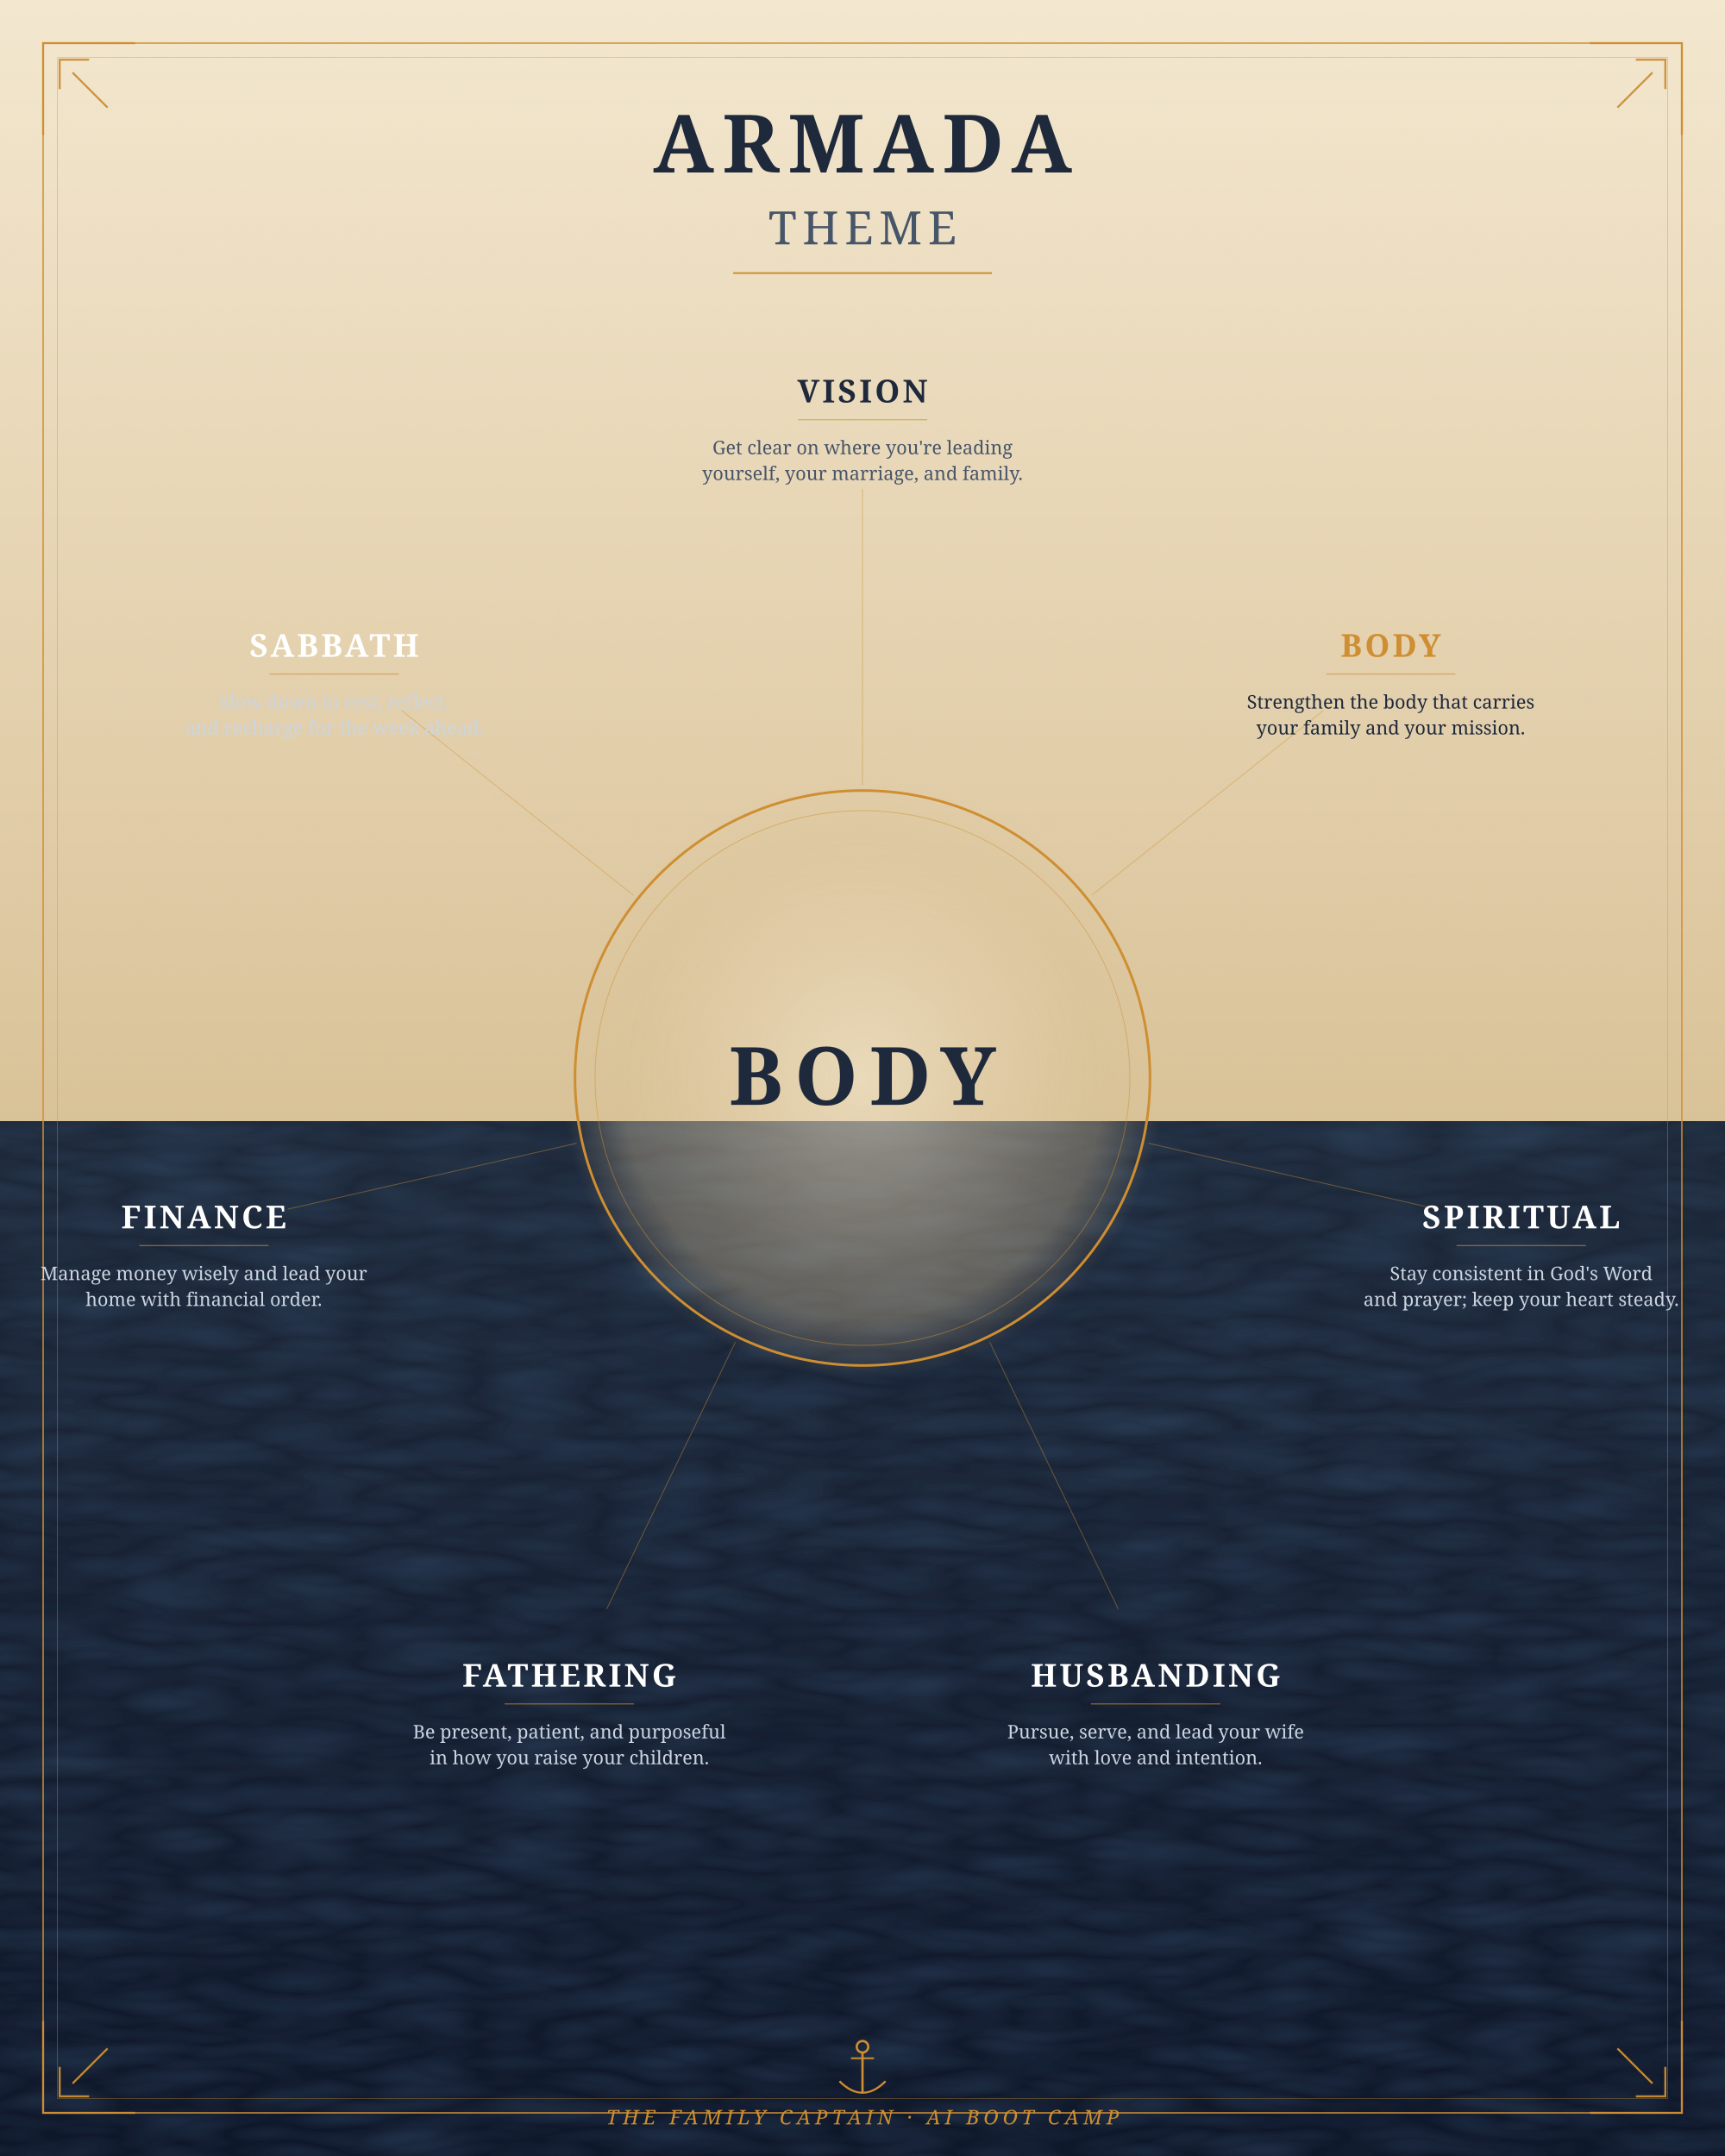
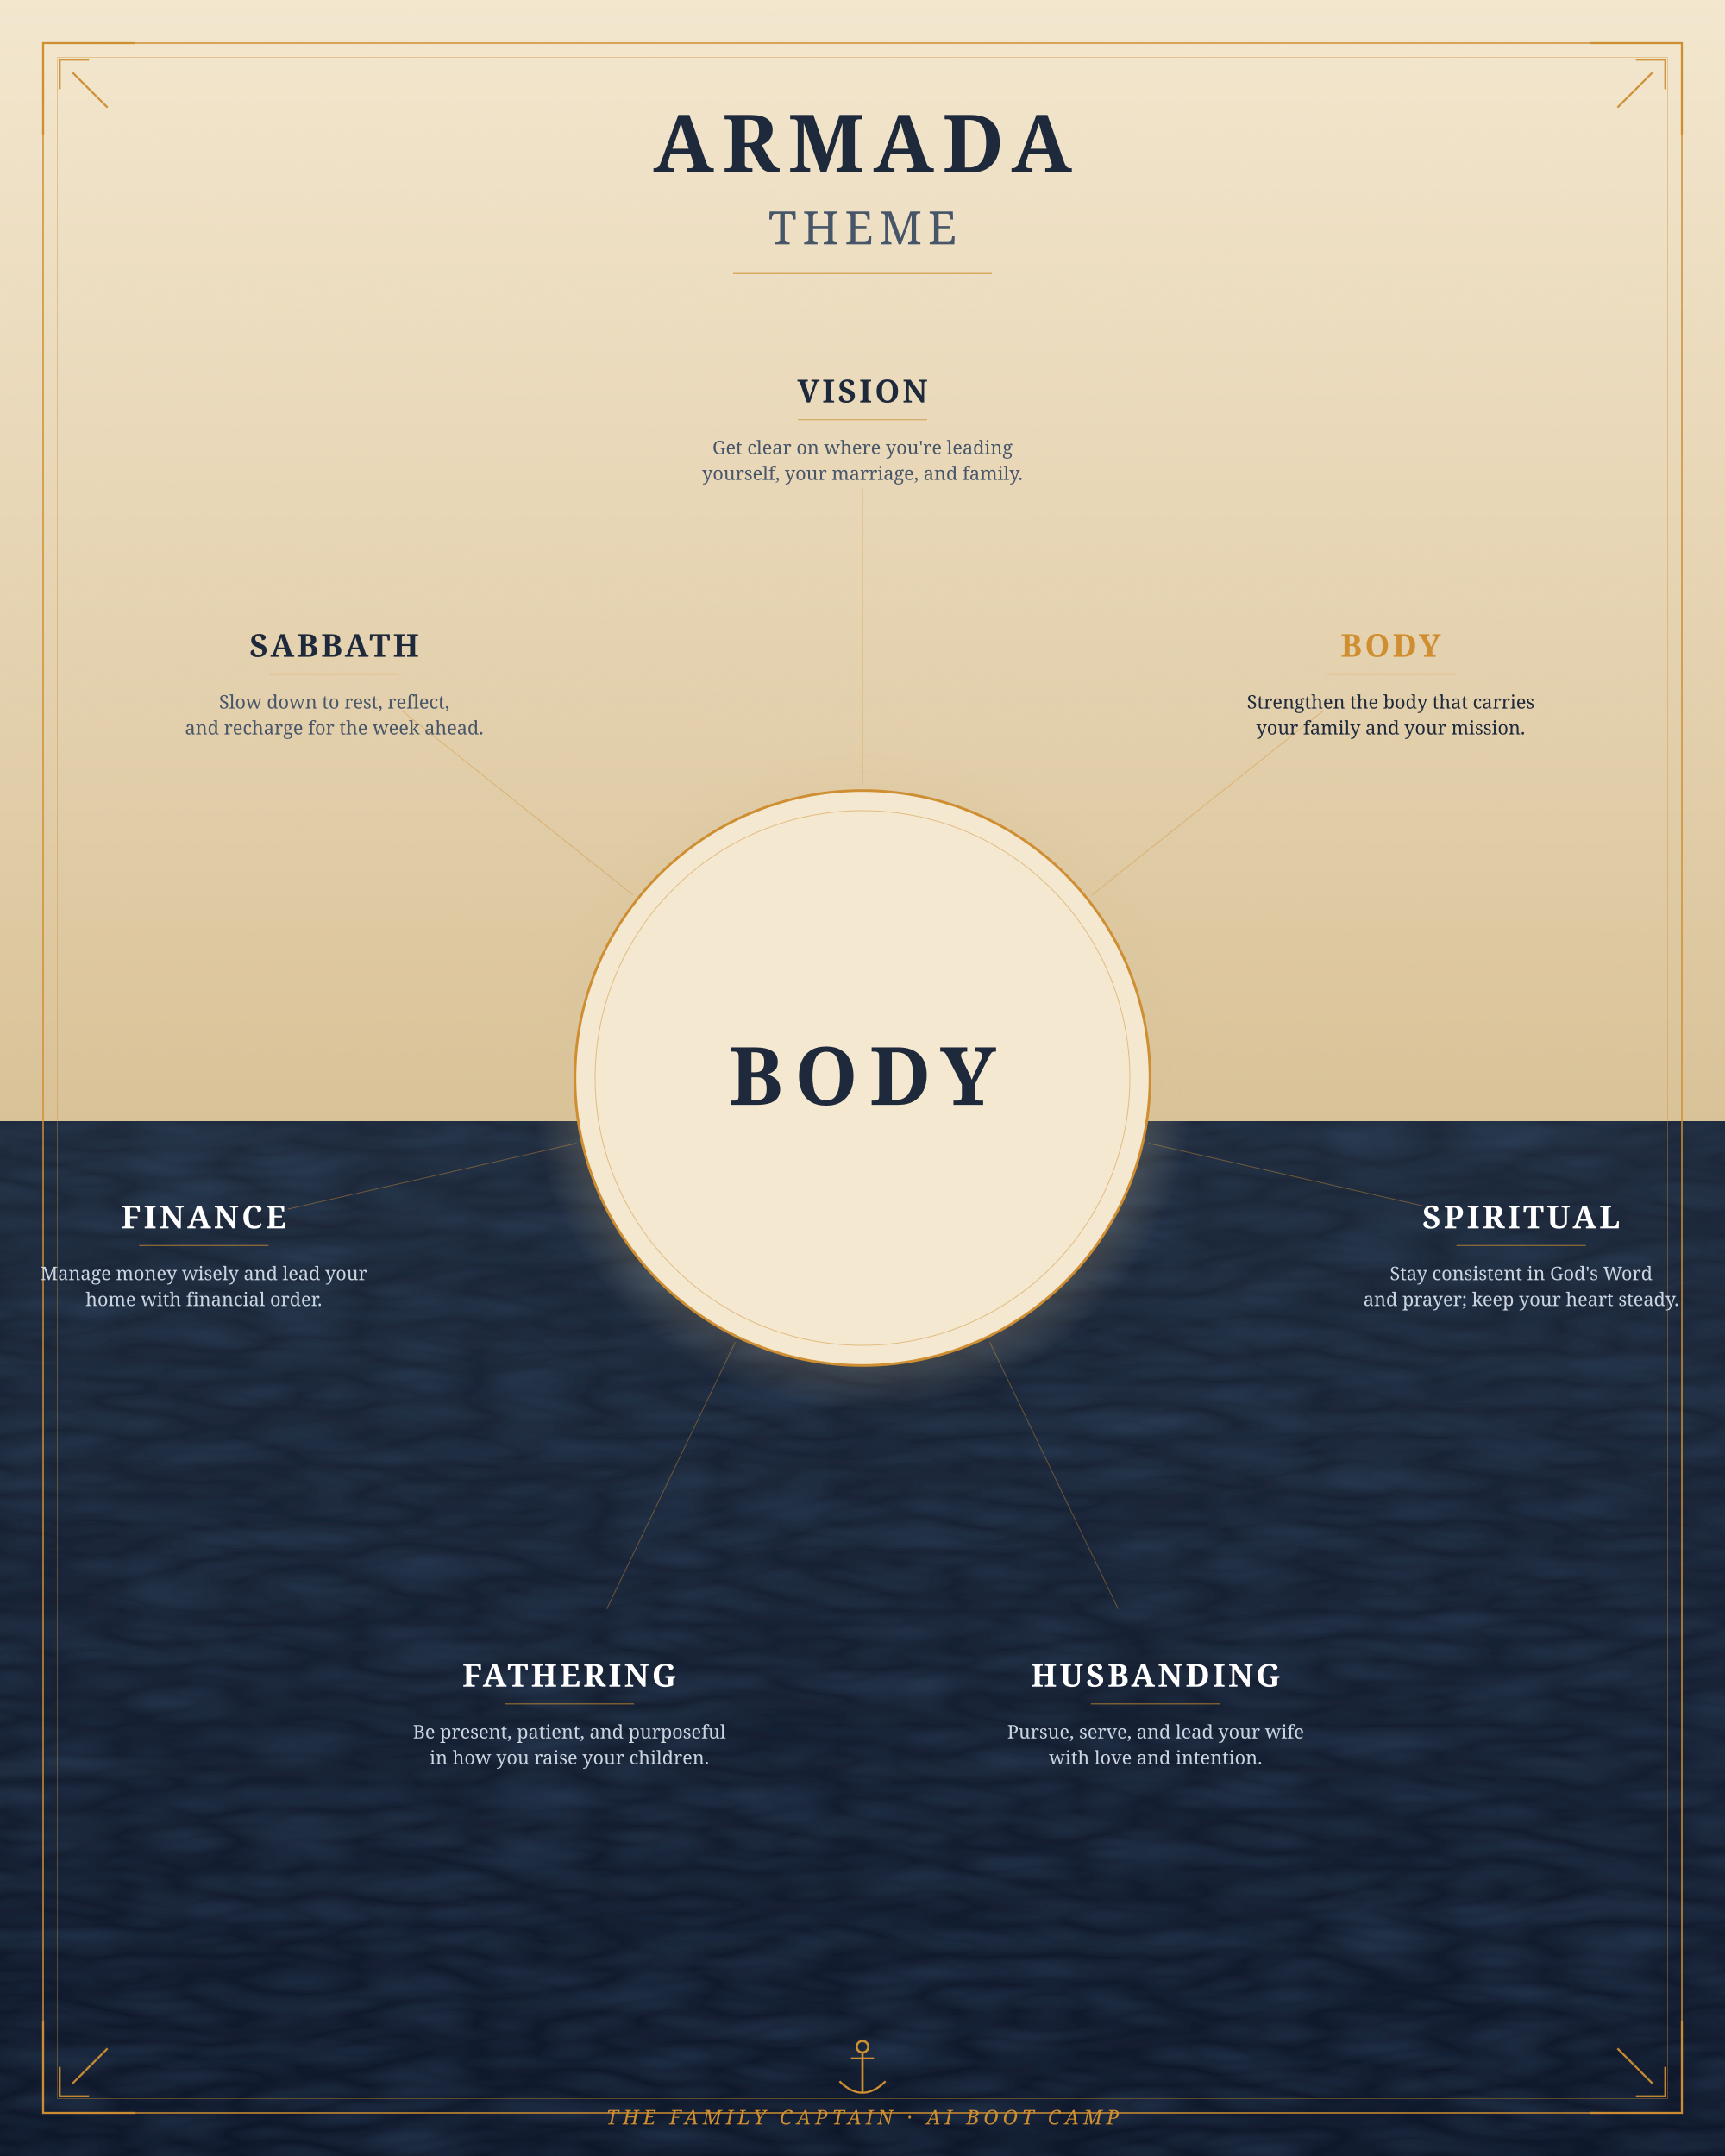
<svg xmlns="http://www.w3.org/2000/svg" viewBox="0 0 1200 1500" role="img" aria-label="The Family Captain · Armada Theme · 7-week framework">
  <defs>
    <linearGradient id="parchment" x1="0" y1="0" x2="0" y2="1">
      <stop offset="0%" stop-color="#F4E8D0" />
      <stop offset="100%" stop-color="#D9C297" />
    </linearGradient>
    <linearGradient id="ocean" x1="0" y1="0" x2="0" y2="1">
      <stop offset="0%" stop-color="#1E293B" />
      <stop offset="100%" stop-color="#0F172A" />
    </linearGradient>
    <radialGradient id="centerGlow" cx="50%" cy="50%" r="50%">
      <stop offset="0%" stop-color="#F4E8D0" stop-opacity="1" />
      <stop offset="80%" stop-color="#D9C297" stop-opacity="0.6" />
      <stop offset="100%" stop-color="#D9C297" stop-opacity="0" />
    </radialGradient>
    <filter id="grain">
      <feTurbulence type="fractalNoise" baseFrequency="0.9" numOctaves="2" stitchTiles="stitch" />
      <feColorMatrix values="0 0 0 0 0.7   0 0 0 0 0.6   0 0 0 0 0.45   0 0 0 0.06 0" />
      <feComposite operator="in" in2="SourceGraphic" />
    </filter>
    <filter id="waves">
      <feTurbulence type="turbulence" baseFrequency="0.012 0.05" numOctaves="2" seed="3" />
      <feColorMatrix values="0 0 0 0 0.05   0 0 0 0 0.12   0 0 0 0 0.22   0 0 0 0.4 0" />
      <feComposite operator="in" in2="SourceGraphic" />
    </filter>
  </defs>
  <rect width="1200" height="780.0" fill="url(#parchment)" />
  <rect y="780.0" width="1200" height="720.0" fill="url(#ocean)" />
  <rect width="1200" height="780.0" filter="url(#grain)" />
  <rect y="780.0" width="1200" height="720.0" filter="url(#waves)" />
  <rect x="30" y="30" width="1140" height="1440" fill="none" stroke="#CE8E31" stroke-width="1.0" opacity="0.9" />
  <rect x="40" y="40" width="1120" height="1420" fill="none" stroke="#CE8E31" stroke-width="0.4" opacity="0.6" />
  <g stroke="#CE8E31" stroke-width="1.4" fill="none" opacity="0.95">
    <path d="M 30,94 L 30,30 L 94,30" />
    <path d="M 41.52,62.0 L 41.52,41.52 L 62.0,41.52" />
    <line x1="50.48" y1="50.48" x2="74.8" y2="74.8" />
  </g>
  <g stroke="#CE8E31" stroke-width="1.4" fill="none" opacity="0.95">
    <path d="M 1170,94 L 1170,30 L 1106,30" />
    <path d="M 1158.48,62.0 L 1158.48,41.52 L 1138.0,41.52" />
    <line x1="1149.52" y1="50.48" x2="1125.2" y2="74.8" />
  </g>
  <g stroke="#CE8E31" stroke-width="1.4" fill="none" opacity="0.95">
    <path d="M 30,1406 L 30,1470 L 94,1470" />
    <path d="M 41.52,1438.0 L 41.52,1458.48 L 62.0,1458.48" />
    <line x1="50.48" y1="1449.52" x2="74.8" y2="1425.2" />
  </g>
  <g stroke="#CE8E31" stroke-width="1.4" fill="none" opacity="0.95">
    <path d="M 1170,1406 L 1170,1470 L 1106,1470" />
    <path d="M 1158.48,1438.0 L 1158.48,1458.48 L 1138.0,1458.48" />
    <line x1="1149.52" y1="1449.52" x2="1125.2" y2="1425.2" />
  </g>
  <text x="600.0" y="120" text-anchor="middle" font-family="Georgia, serif" font-size="56" font-weight="700" fill="#1E293B" letter-spacing="6">ARMADA</text>
  <text x="600.0" y="170" text-anchor="middle" font-family="Georgia, serif" font-size="32" font-weight="500" fill="#475569" letter-spacing="4">THEME</text>
  <line x1="510.0" y1="190" x2="690.0" y2="190" stroke="#CE8E31" stroke-width="1.2" />
  <line x1="600.0" y1="546.0" x2="600.0" y2="340.0" stroke="#CE8E31" stroke-width="0.6" opacity="0.45" />
  <line x1="759.494" y1="622.808" x2="920.551" y2="494.369" stroke="#CE8E31" stroke-width="0.6" opacity="0.45" />
  <line x1="798.885" y1="795.394" x2="999.72" y2="841.234" stroke="#CE8E31" stroke-width="0.6" opacity="0.45" />
  <line x1="688.512" y1="933.798" x2="777.892" y2="1119.397" stroke="#CE8E31" stroke-width="0.6" opacity="0.45" />
  <line x1="511.488" y1="933.798" x2="422.108" y2="1119.397" stroke="#CE8E31" stroke-width="0.6" opacity="0.45" />
  <line x1="401.115" y1="795.394" x2="200.28" y2="841.234" stroke="#CE8E31" stroke-width="0.6" opacity="0.45" />
  <line x1="440.506" y1="622.808" x2="279.449" y2="494.369" stroke="#CE8E31" stroke-width="0.6" opacity="0.45" />
-   <circle cx="600.0" cy="750.0" r="210" fill="url(#centerGlow)" opacity="0.6" />
-   <circle cx="600.0" cy="750.0" r="200" fill="none" stroke="#CE8E31" stroke-width="1.8" />
+   <circle cx="600.0" cy="750.0" r="230" fill="url(#centerGlow)" opacity="0.45" />
+   <circle cx="600.0" cy="750.0" r="200" fill="#F4E8D0" stroke="#CE8E31" stroke-width="1.8" />
  <circle cx="600.0" cy="750.0" r="186" fill="none" stroke="#CE8E31" stroke-width="0.6" opacity="0.5" />
  <text x="600.0" y="768.667" text-anchor="middle" font-family="Georgia, serif" font-size="56" font-weight="700" fill="#1E293B" letter-spacing="8">BODY</text>
  <g>
    <text x="600.0" y="280.0" text-anchor="middle" font-family="Georgia, serif" font-size="22" font-weight="700" letter-spacing="2" fill="#1E293B">VISION</text>
    <line x1="555.0" y1="292.0" x2="645.0" y2="292.0" stroke="#CE8E31" stroke-width="0.8" opacity="0.6" />
    <text x="600.0" y="316.0" text-anchor="middle" font-family="Georgia, serif" font-size="13" fill="#475569">Get clear on where you're leading</text>
    <text x="600.0" y="334.0" text-anchor="middle" font-family="Georgia, serif" font-size="13" fill="#475569">yourself, your marriage, and family.</text>
  </g>
  <g>
    <text x="967.461" y="456.96" text-anchor="middle" font-family="Georgia, serif" font-size="22" font-weight="700" letter-spacing="2" fill="#CE8E31">BODY</text>
    <line x1="922.461" y1="468.96" x2="1012.461" y2="468.96" stroke="#CE8E31" stroke-width="0.8" opacity="0.6" />
    <text x="967.461" y="492.96" text-anchor="middle" font-family="Georgia, serif" font-size="13" fill="#1E293B">Strengthen the body that carries</text>
    <text x="967.461" y="510.96" text-anchor="middle" font-family="Georgia, serif" font-size="13" fill="#1E293B">your family and your mission.</text>
  </g>
  <g>
    <text x="1058.216" y="854.585" text-anchor="middle" font-family="Georgia, serif" font-size="22" font-weight="700" letter-spacing="2" fill="#FFFFFF">SPIRITUAL</text>
    <line x1="1013.216" y1="866.585" x2="1103.216" y2="866.585" stroke="#CE8E31" stroke-width="0.8" opacity="0.6" />
    <text x="1058.216" y="890.585" text-anchor="middle" font-family="Georgia, serif" font-size="13" fill="#CBD5E1">Stay consistent in God's Word</text>
    <text x="1058.216" y="908.585" text-anchor="middle" font-family="Georgia, serif" font-size="13" fill="#CBD5E1">and prayer; keep your heart steady.</text>
  </g>
  <g>
    <text x="803.925" y="1173.455" text-anchor="middle" font-family="Georgia, serif" font-size="22" font-weight="700" letter-spacing="2" fill="#FFFFFF">HUSBANDING</text>
    <line x1="758.925" y1="1185.455" x2="848.925" y2="1185.455" stroke="#CE8E31" stroke-width="0.8" opacity="0.6" />
    <text x="803.925" y="1209.455" text-anchor="middle" font-family="Georgia, serif" font-size="13" fill="#CBD5E1">Pursue, serve, and lead your wife</text>
    <text x="803.925" y="1227.455" text-anchor="middle" font-family="Georgia, serif" font-size="13" fill="#CBD5E1">with love and intention.</text>
  </g>
  <g>
    <text x="396.075" y="1173.455" text-anchor="middle" font-family="Georgia, serif" font-size="22" font-weight="700" letter-spacing="2" fill="#FFFFFF">FATHERING</text>
    <line x1="351.075" y1="1185.455" x2="441.075" y2="1185.455" stroke="#CE8E31" stroke-width="0.8" opacity="0.6" />
    <text x="396.075" y="1209.455" text-anchor="middle" font-family="Georgia, serif" font-size="13" fill="#CBD5E1">Be present, patient, and purposeful</text>
    <text x="396.075" y="1227.455" text-anchor="middle" font-family="Georgia, serif" font-size="13" fill="#CBD5E1">in how you raise your children.</text>
  </g>
  <g>
    <text x="141.784" y="854.585" text-anchor="middle" font-family="Georgia, serif" font-size="22" font-weight="700" letter-spacing="2" fill="#FFFFFF">FINANCE</text>
    <line x1="96.784" y1="866.585" x2="186.784" y2="866.585" stroke="#CE8E31" stroke-width="0.8" opacity="0.6" />
    <text x="141.784" y="890.585" text-anchor="middle" font-family="Georgia, serif" font-size="13" fill="#CBD5E1">Manage money wisely and lead your</text>
    <text x="141.784" y="908.585" text-anchor="middle" font-family="Georgia, serif" font-size="13" fill="#CBD5E1">home with financial order.</text>
  </g>
  <g>
-     <text x="232.539" y="456.96" text-anchor="middle" font-family="Georgia, serif" font-size="22" font-weight="700" letter-spacing="2" fill="#FFFFFF">SABBATH</text>
+     <text x="232.539" y="456.96" text-anchor="middle" font-family="Georgia, serif" font-size="22" font-weight="700" letter-spacing="2" fill="#1E293B">SABBATH</text>
    <line x1="187.539" y1="468.96" x2="277.539" y2="468.96" stroke="#CE8E31" stroke-width="0.8" opacity="0.6" />
-     <text x="232.539" y="492.96" text-anchor="middle" font-family="Georgia, serif" font-size="13" fill="#CBD5E1">Slow down to rest, reflect,</text>
-     <text x="232.539" y="510.96" text-anchor="middle" font-family="Georgia, serif" font-size="13" fill="#CBD5E1">and recharge for the week ahead.</text>
+     <text x="232.539" y="492.96" text-anchor="middle" font-family="Georgia, serif" font-size="13" fill="#475569">Slow down to rest, reflect,</text>
+     <text x="232.539" y="510.96" text-anchor="middle" font-family="Georgia, serif" font-size="13" fill="#475569">and recharge for the week ahead.</text>
  </g>
  <g stroke="#CE8E31" stroke-width="1.6" fill="none" transform="translate(578.0,1418)">
    <circle cx="22" cy="6" r="4" />
    <line x1="22" y1="10" x2="22" y2="38" />
    <path d="M 6,30 Q 22,46 38,30" stroke-width="1.4" />
    <line x1="14" y1="14" x2="30" y2="14" stroke-width="1.2" />
  </g>
  <text x="600.0" y="1478" text-anchor="middle" font-family="Georgia, serif" font-size="14" fill="#CE8E31" letter-spacing="3" font-style="italic">THE FAMILY CAPTAIN · AI BOOT CAMP</text>
</svg>
